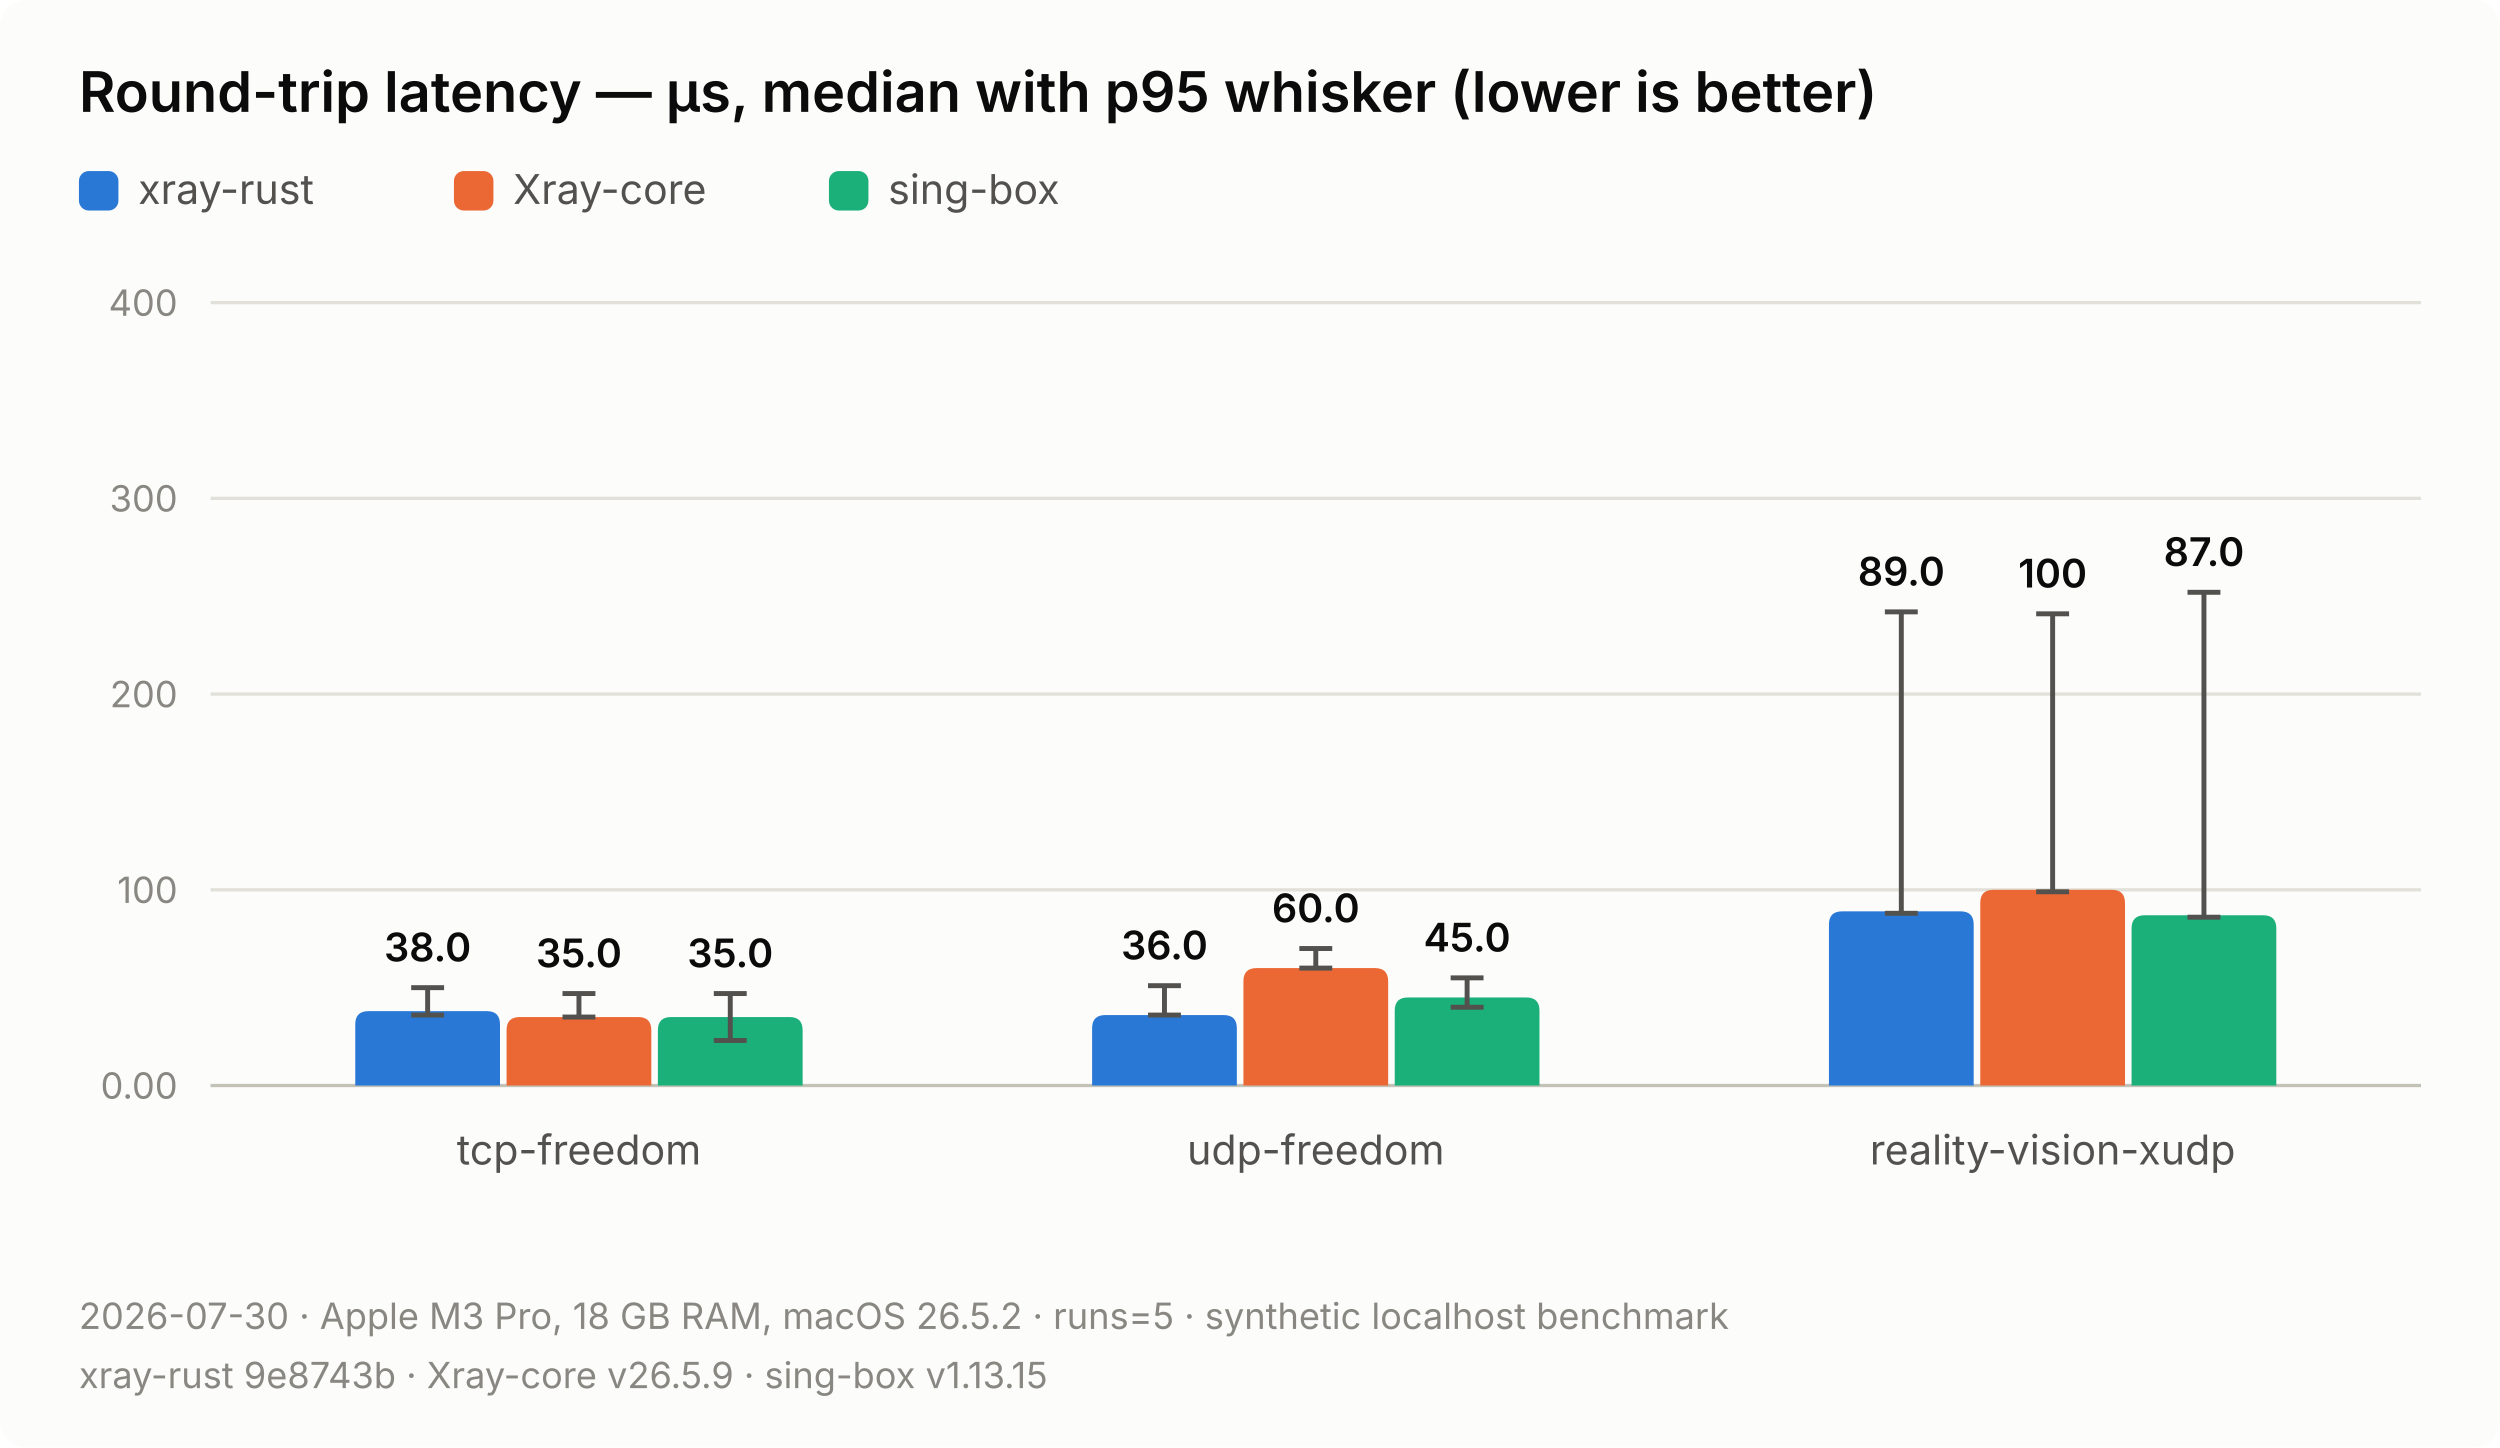
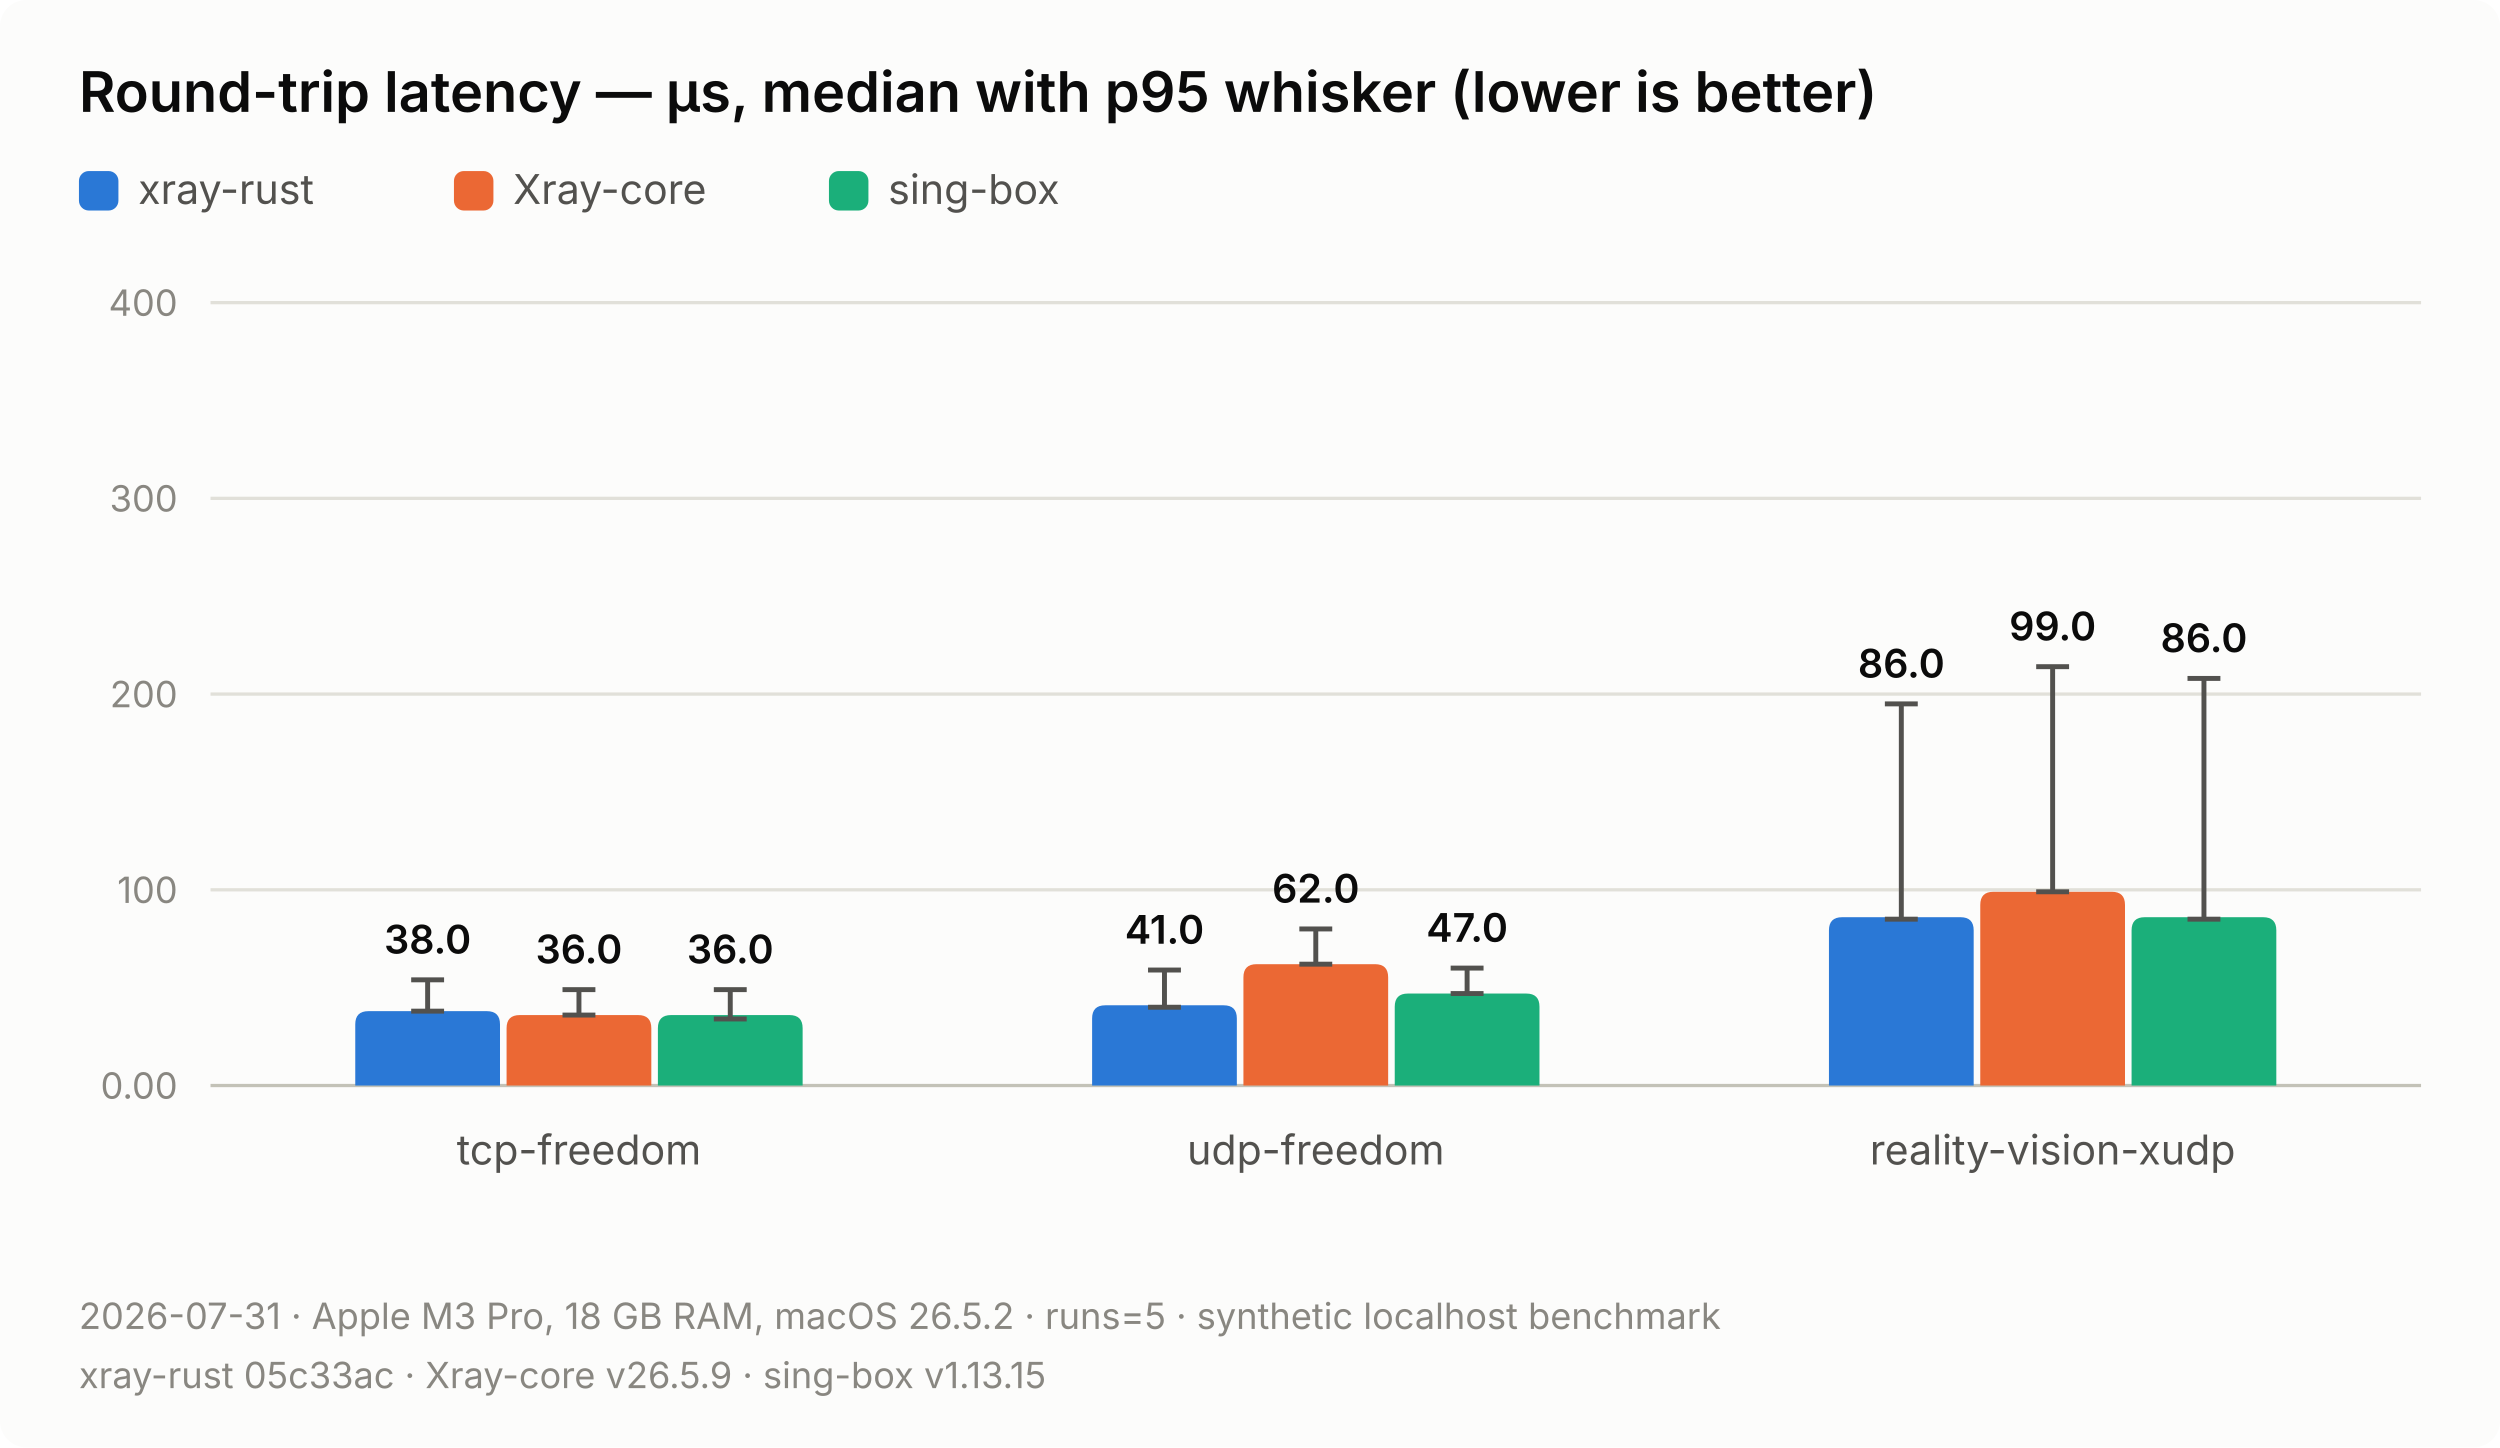
<svg xmlns="http://www.w3.org/2000/svg" width="760" height="440" viewBox="0 0 760 440" role="img" aria-label="Round-trip latency — µs, median with p95 whisker (lower is better)">
  <rect width="760" height="440" fill="#fcfcfb" rx="8" />
  <text x="24" y="34" font-family="system-ui, -apple-system, 'Segoe UI', sans-serif" font-size="17" font-weight="600" fill="#0b0b0b">Round-trip latency — µs, median with p95 whisker (lower is better)</text>
  <rect x="24.00" y="52" width="12" height="12" rx="3" fill="#2a78d6" />
  <text x="42.00" y="62" font-family="system-ui, -apple-system, 'Segoe UI', sans-serif" font-size="12.5" fill="#52514e">xray-rust</text>
  <rect x="138.00" y="52" width="12" height="12" rx="3" fill="#eb6834" />
  <text x="156.00" y="62" font-family="system-ui, -apple-system, 'Segoe UI', sans-serif" font-size="12.5" fill="#52514e">Xray-core</text>
  <rect x="252.00" y="52" width="12" height="12" rx="3" fill="#1baf7a" />
  <text x="270.00" y="62" font-family="system-ui, -apple-system, 'Segoe UI', sans-serif" font-size="12.5" fill="#52514e">sing-box</text>
  <text x="54" y="334.00" font-family="system-ui, -apple-system, 'Segoe UI', sans-serif" font-size="11" fill="#898781" text-anchor="end">0.00</text>
  <line x1="64" y1="270.50" x2="736" y2="270.50" stroke="#e1e0d9" stroke-width="1" />
  <text x="54" y="274.50" font-family="system-ui, -apple-system, 'Segoe UI', sans-serif" font-size="11" fill="#898781" text-anchor="end">100</text>
  <line x1="64" y1="211.00" x2="736" y2="211.00" stroke="#e1e0d9" stroke-width="1" />
  <text x="54" y="215.00" font-family="system-ui, -apple-system, 'Segoe UI', sans-serif" font-size="11" fill="#898781" text-anchor="end">200</text>
  <line x1="64" y1="151.50" x2="736" y2="151.50" stroke="#e1e0d9" stroke-width="1" />
  <text x="54" y="155.50" font-family="system-ui, -apple-system, 'Segoe UI', sans-serif" font-size="11" fill="#898781" text-anchor="end">300</text>
  <line x1="64" y1="92.00" x2="736" y2="92.00" stroke="#e1e0d9" stroke-width="1" />
  <text x="54" y="96.00" font-family="system-ui, -apple-system, 'Segoe UI', sans-serif" font-size="11" fill="#898781" text-anchor="end">400</text>
  <line x1="64" y1="330" x2="736" y2="330" stroke="#c3c2b7" stroke-width="1" />
  <path d="M 108.00 330.00 L 108.00 311.39 Q 108.00 307.39 112.00 307.39 L 148.00 307.39 Q 152.00 307.39 152.00 311.39 L 152.00 330.00 Z" fill="#2a78d6" />
-   <line x1="130.00" y1="308.58" x2="130.00" y2="300.25" stroke="#52514e" stroke-width="1.5" />
-   <line x1="125.00" y1="308.58" x2="135.00" y2="308.58" stroke="#52514e" stroke-width="1.5" />
-   <line x1="125.00" y1="300.25" x2="135.00" y2="300.25" stroke="#52514e" stroke-width="1.5" />
-   <text x="130.00" y="292.25" font-family="system-ui, -apple-system, 'Segoe UI', sans-serif" font-size="12" font-weight="600" fill="#0b0b0b" text-anchor="middle">38.0</text>
-   <path d="M 154.00 330.00 L 154.00 313.18 Q 154.00 309.18 158.00 309.18 L 194.00 309.18 Q 198.00 309.18 198.00 313.18 L 198.00 330.00 Z" fill="#eb6834" />
-   <line x1="176.00" y1="309.18" x2="176.00" y2="302.04" stroke="#52514e" stroke-width="1.5" />
-   <line x1="171.00" y1="309.18" x2="181.00" y2="309.18" stroke="#52514e" stroke-width="1.5" />
-   <line x1="171.00" y1="302.04" x2="181.00" y2="302.04" stroke="#52514e" stroke-width="1.5" />
-   <text x="176.00" y="294.04" font-family="system-ui, -apple-system, 'Segoe UI', sans-serif" font-size="12" font-weight="600" fill="#0b0b0b" text-anchor="middle">35.0</text>
-   <path d="M 200.00 330.00 L 200.00 313.18 Q 200.00 309.18 204.00 309.18 L 240.00 309.18 Q 244.00 309.18 244.00 313.18 L 244.00 330.00 Z" fill="#1baf7a" />
-   <line x1="222.00" y1="316.31" x2="222.00" y2="302.04" stroke="#52514e" stroke-width="1.5" />
-   <line x1="217.00" y1="316.31" x2="227.00" y2="316.31" stroke="#52514e" stroke-width="1.5" />
-   <line x1="217.00" y1="302.04" x2="227.00" y2="302.04" stroke="#52514e" stroke-width="1.5" />
-   <text x="222.00" y="294.04" font-family="system-ui, -apple-system, 'Segoe UI', sans-serif" font-size="12" font-weight="600" fill="#0b0b0b" text-anchor="middle">35.0</text>
+   <line x1="130.00" y1="307.39" x2="130.00" y2="297.87" stroke="#52514e" stroke-width="1.5" />
+   <line x1="125.00" y1="307.39" x2="135.00" y2="307.39" stroke="#52514e" stroke-width="1.5" />
+   <line x1="125.00" y1="297.87" x2="135.00" y2="297.87" stroke="#52514e" stroke-width="1.5" />
+   <text x="130.00" y="289.87" font-family="system-ui, -apple-system, 'Segoe UI', sans-serif" font-size="12" font-weight="600" fill="#0b0b0b" text-anchor="middle">38.0</text>
+   <path d="M 154.00 330.00 L 154.00 312.58 Q 154.00 308.58 158.00 308.58 L 194.00 308.58 Q 198.00 308.58 198.00 312.58 L 198.00 330.00 Z" fill="#eb6834" />
+   <line x1="176.00" y1="308.58" x2="176.00" y2="300.85" stroke="#52514e" stroke-width="1.5" />
+   <line x1="171.00" y1="308.58" x2="181.00" y2="308.58" stroke="#52514e" stroke-width="1.5" />
+   <line x1="171.00" y1="300.85" x2="181.00" y2="300.85" stroke="#52514e" stroke-width="1.5" />
+   <text x="176.00" y="292.85" font-family="system-ui, -apple-system, 'Segoe UI', sans-serif" font-size="12" font-weight="600" fill="#0b0b0b" text-anchor="middle">36.0</text>
+   <path d="M 200.00 330.00 L 200.00 312.58 Q 200.00 308.58 204.00 308.58 L 240.00 308.58 Q 244.00 308.58 244.00 312.58 L 244.00 330.00 Z" fill="#1baf7a" />
+   <line x1="222.00" y1="309.77" x2="222.00" y2="300.85" stroke="#52514e" stroke-width="1.5" />
+   <line x1="217.00" y1="309.77" x2="227.00" y2="309.77" stroke="#52514e" stroke-width="1.5" />
+   <line x1="217.00" y1="300.85" x2="227.00" y2="300.85" stroke="#52514e" stroke-width="1.5" />
+   <text x="222.00" y="292.85" font-family="system-ui, -apple-system, 'Segoe UI', sans-serif" font-size="12" font-weight="600" fill="#0b0b0b" text-anchor="middle">36.0</text>
  <text x="176.00" y="354" font-family="system-ui, -apple-system, 'Segoe UI', sans-serif" font-size="12.5" fill="#52514e" text-anchor="middle">tcp-freedom</text>
-   <path d="M 332.00 330.00 L 332.00 312.58 Q 332.00 308.58 336.00 308.58 L 372.00 308.58 Q 376.00 308.58 376.00 312.58 L 376.00 330.00 Z" fill="#2a78d6" />
-   <line x1="354.00" y1="308.58" x2="354.00" y2="299.65" stroke="#52514e" stroke-width="1.5" />
-   <line x1="349.00" y1="308.58" x2="359.00" y2="308.58" stroke="#52514e" stroke-width="1.5" />
-   <line x1="349.00" y1="299.65" x2="359.00" y2="299.65" stroke="#52514e" stroke-width="1.5" />
-   <text x="354.00" y="291.65" font-family="system-ui, -apple-system, 'Segoe UI', sans-serif" font-size="12" font-weight="600" fill="#0b0b0b" text-anchor="middle">36.0</text>
-   <path d="M 378.00 330.00 L 378.00 298.30 Q 378.00 294.30 382.00 294.30 L 418.00 294.30 Q 422.00 294.30 422.00 298.30 L 422.00 330.00 Z" fill="#eb6834" />
-   <line x1="400.00" y1="294.30" x2="400.00" y2="288.35" stroke="#52514e" stroke-width="1.5" />
-   <line x1="395.00" y1="294.30" x2="405.00" y2="294.30" stroke="#52514e" stroke-width="1.5" />
-   <line x1="395.00" y1="288.35" x2="405.00" y2="288.35" stroke="#52514e" stroke-width="1.5" />
-   <text x="400.00" y="280.35" font-family="system-ui, -apple-system, 'Segoe UI', sans-serif" font-size="12" font-weight="600" fill="#0b0b0b" text-anchor="middle">60.0</text>
-   <path d="M 424.00 330.00 L 424.00 307.23 Q 424.00 303.23 428.00 303.23 L 464.00 303.23 Q 468.00 303.23 468.00 307.23 L 468.00 330.00 Z" fill="#1baf7a" />
-   <line x1="446.00" y1="306.20" x2="446.00" y2="297.27" stroke="#52514e" stroke-width="1.5" />
-   <line x1="441.00" y1="306.20" x2="451.00" y2="306.20" stroke="#52514e" stroke-width="1.5" />
-   <line x1="441.00" y1="297.27" x2="451.00" y2="297.27" stroke="#52514e" stroke-width="1.5" />
-   <text x="446.00" y="289.27" font-family="system-ui, -apple-system, 'Segoe UI', sans-serif" font-size="12" font-weight="600" fill="#0b0b0b" text-anchor="middle">45.0</text>
+   <path d="M 332.00 330.00 L 332.00 309.61 Q 332.00 305.61 336.00 305.61 L 372.00 305.61 Q 376.00 305.61 376.00 309.61 L 376.00 330.00 Z" fill="#2a78d6" />
+   <line x1="354.00" y1="306.20" x2="354.00" y2="294.89" stroke="#52514e" stroke-width="1.5" />
+   <line x1="349.00" y1="306.20" x2="359.00" y2="306.20" stroke="#52514e" stroke-width="1.5" />
+   <line x1="349.00" y1="294.89" x2="359.00" y2="294.89" stroke="#52514e" stroke-width="1.5" />
+   <text x="354.00" y="286.89" font-family="system-ui, -apple-system, 'Segoe UI', sans-serif" font-size="12" font-weight="600" fill="#0b0b0b" text-anchor="middle">41.0</text>
+   <path d="M 378.00 330.00 L 378.00 297.11 Q 378.00 293.11 382.00 293.11 L 418.00 293.11 Q 422.00 293.11 422.00 297.11 L 422.00 330.00 Z" fill="#eb6834" />
+   <line x1="400.00" y1="293.11" x2="400.00" y2="282.40" stroke="#52514e" stroke-width="1.5" />
+   <line x1="395.00" y1="293.11" x2="405.00" y2="293.11" stroke="#52514e" stroke-width="1.5" />
+   <line x1="395.00" y1="282.40" x2="405.00" y2="282.40" stroke="#52514e" stroke-width="1.5" />
+   <text x="400.00" y="274.40" font-family="system-ui, -apple-system, 'Segoe UI', sans-serif" font-size="12" font-weight="600" fill="#0b0b0b" text-anchor="middle">62.0</text>
+   <path d="M 424.00 330.00 L 424.00 306.04 Q 424.00 302.04 428.00 302.04 L 464.00 302.04 Q 468.00 302.04 468.00 306.04 L 468.00 330.00 Z" fill="#1baf7a" />
+   <line x1="446.00" y1="302.04" x2="446.00" y2="294.30" stroke="#52514e" stroke-width="1.5" />
+   <line x1="441.00" y1="302.04" x2="451.00" y2="302.04" stroke="#52514e" stroke-width="1.5" />
+   <line x1="441.00" y1="294.30" x2="451.00" y2="294.30" stroke="#52514e" stroke-width="1.5" />
+   <text x="446.00" y="286.30" font-family="system-ui, -apple-system, 'Segoe UI', sans-serif" font-size="12" font-weight="600" fill="#0b0b0b" text-anchor="middle">47.0</text>
  <text x="400.00" y="354" font-family="system-ui, -apple-system, 'Segoe UI', sans-serif" font-size="12.5" fill="#52514e" text-anchor="middle">udp-freedom</text>
-   <path d="M 556.00 330.00 L 556.00 281.05 Q 556.00 277.05 560.00 277.05 L 596.00 277.05 Q 600.00 277.05 600.00 281.05 L 600.00 330.00 Z" fill="#2a78d6" />
-   <line x1="578.00" y1="277.64" x2="578.00" y2="186.01" stroke="#52514e" stroke-width="1.5" />
-   <line x1="573.00" y1="277.64" x2="583.00" y2="277.64" stroke="#52514e" stroke-width="1.5" />
-   <line x1="573.00" y1="186.01" x2="583.00" y2="186.01" stroke="#52514e" stroke-width="1.5" />
-   <text x="578.00" y="178.01" font-family="system-ui, -apple-system, 'Segoe UI', sans-serif" font-size="12" font-weight="600" fill="#0b0b0b" text-anchor="middle">89.0</text>
-   <path d="M 602.00 330.00 L 602.00 274.50 Q 602.00 270.50 606.00 270.50 L 642.00 270.50 Q 646.00 270.50 646.00 274.50 L 646.00 330.00 Z" fill="#eb6834" />
-   <line x1="624.00" y1="271.10" x2="624.00" y2="186.60" stroke="#52514e" stroke-width="1.5" />
+   <path d="M 556.00 330.00 L 556.00 282.83 Q 556.00 278.83 560.00 278.83 L 596.00 278.83 Q 600.00 278.83 600.00 282.83 L 600.00 330.00 Z" fill="#2a78d6" />
+   <line x1="578.00" y1="279.43" x2="578.00" y2="213.98" stroke="#52514e" stroke-width="1.5" />
+   <line x1="573.00" y1="279.43" x2="583.00" y2="279.43" stroke="#52514e" stroke-width="1.5" />
+   <line x1="573.00" y1="213.98" x2="583.00" y2="213.98" stroke="#52514e" stroke-width="1.5" />
+   <text x="578.00" y="205.98" font-family="system-ui, -apple-system, 'Segoe UI', sans-serif" font-size="12" font-weight="600" fill="#0b0b0b" text-anchor="middle">86.0</text>
+   <path d="M 602.00 330.00 L 602.00 275.10 Q 602.00 271.10 606.00 271.10 L 642.00 271.10 Q 646.00 271.10 646.00 275.10 L 646.00 330.00 Z" fill="#eb6834" />
+   <line x1="624.00" y1="271.10" x2="624.00" y2="202.67" stroke="#52514e" stroke-width="1.5" />
  <line x1="619.00" y1="271.10" x2="629.00" y2="271.10" stroke="#52514e" stroke-width="1.5" />
-   <line x1="619.00" y1="186.60" x2="629.00" y2="186.60" stroke="#52514e" stroke-width="1.5" />
-   <text x="624.00" y="178.60" font-family="system-ui, -apple-system, 'Segoe UI', sans-serif" font-size="12" font-weight="600" fill="#0b0b0b" text-anchor="middle">100</text>
-   <path d="M 648.00 330.00 L 648.00 282.24 Q 648.00 278.24 652.00 278.24 L 688.00 278.24 Q 692.00 278.24 692.00 282.24 L 692.00 330.00 Z" fill="#1baf7a" />
-   <line x1="670.00" y1="278.83" x2="670.00" y2="180.06" stroke="#52514e" stroke-width="1.5" />
-   <line x1="665.00" y1="278.83" x2="675.00" y2="278.83" stroke="#52514e" stroke-width="1.5" />
-   <line x1="665.00" y1="180.06" x2="675.00" y2="180.06" stroke="#52514e" stroke-width="1.5" />
-   <text x="670.00" y="172.06" font-family="system-ui, -apple-system, 'Segoe UI', sans-serif" font-size="12" font-weight="600" fill="#0b0b0b" text-anchor="middle">87.0</text>
+   <line x1="619.00" y1="202.67" x2="629.00" y2="202.67" stroke="#52514e" stroke-width="1.5" />
+   <text x="624.00" y="194.67" font-family="system-ui, -apple-system, 'Segoe UI', sans-serif" font-size="12" font-weight="600" fill="#0b0b0b" text-anchor="middle">99.0</text>
+   <path d="M 648.00 330.00 L 648.00 282.83 Q 648.00 278.83 652.00 278.83 L 688.00 278.83 Q 692.00 278.83 692.00 282.83 L 692.00 330.00 Z" fill="#1baf7a" />
+   <line x1="670.00" y1="279.43" x2="670.00" y2="206.24" stroke="#52514e" stroke-width="1.5" />
+   <line x1="665.00" y1="279.43" x2="675.00" y2="279.43" stroke="#52514e" stroke-width="1.5" />
+   <line x1="665.00" y1="206.24" x2="675.00" y2="206.24" stroke="#52514e" stroke-width="1.5" />
+   <text x="670.00" y="198.24" font-family="system-ui, -apple-system, 'Segoe UI', sans-serif" font-size="12" font-weight="600" fill="#0b0b0b" text-anchor="middle">86.0</text>
  <text x="624.00" y="354" font-family="system-ui, -apple-system, 'Segoe UI', sans-serif" font-size="12.5" fill="#52514e" text-anchor="middle">reality-vision-xudp</text>
-   <text x="24" y="404" font-family="system-ui, -apple-system, 'Segoe UI', sans-serif" font-size="11" fill="#898781">2026-07-30 · Apple M3 Pro, 18 GB RAM, macOS 26.5.2 · runs=5 · synthetic localhost benchmark</text>
-   <text x="24" y="422" font-family="system-ui, -apple-system, 'Segoe UI', sans-serif" font-size="11" fill="#898781">xray-rust 9e8743b · Xray-core v26.5.9 · sing-box v1.13.15</text>
+   <text x="24" y="404" font-family="system-ui, -apple-system, 'Segoe UI', sans-serif" font-size="11" fill="#898781">2026-07-31 · Apple M3 Pro, 18 GB RAM, macOS 26.5.2 · runs=5 · synthetic localhost benchmark</text>
+   <text x="24" y="422" font-family="system-ui, -apple-system, 'Segoe UI', sans-serif" font-size="11" fill="#898781">xray-rust 05c33ac · Xray-core v26.5.9 · sing-box v1.13.15</text>
</svg>
